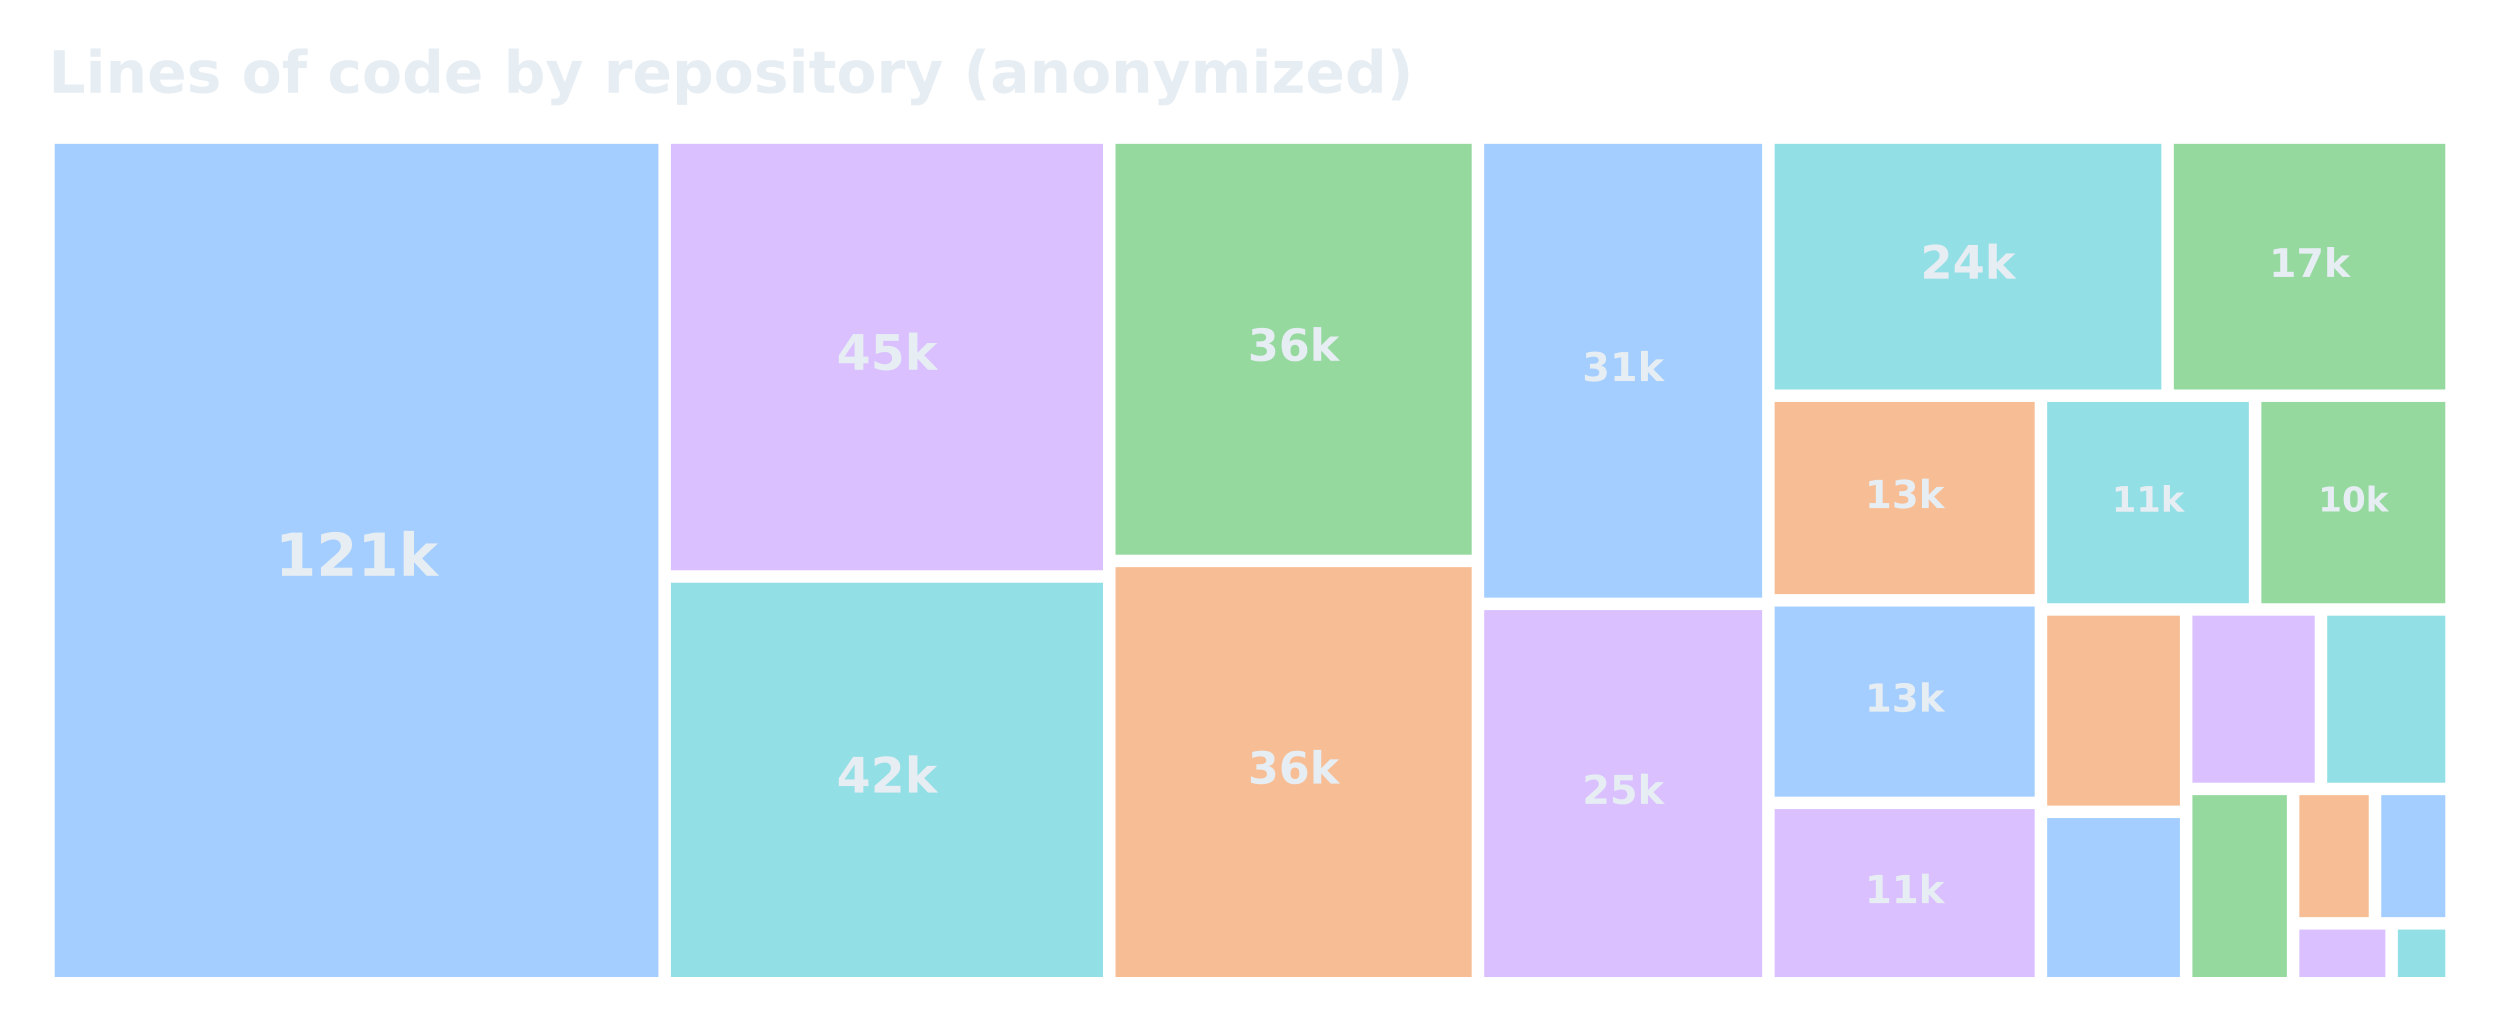
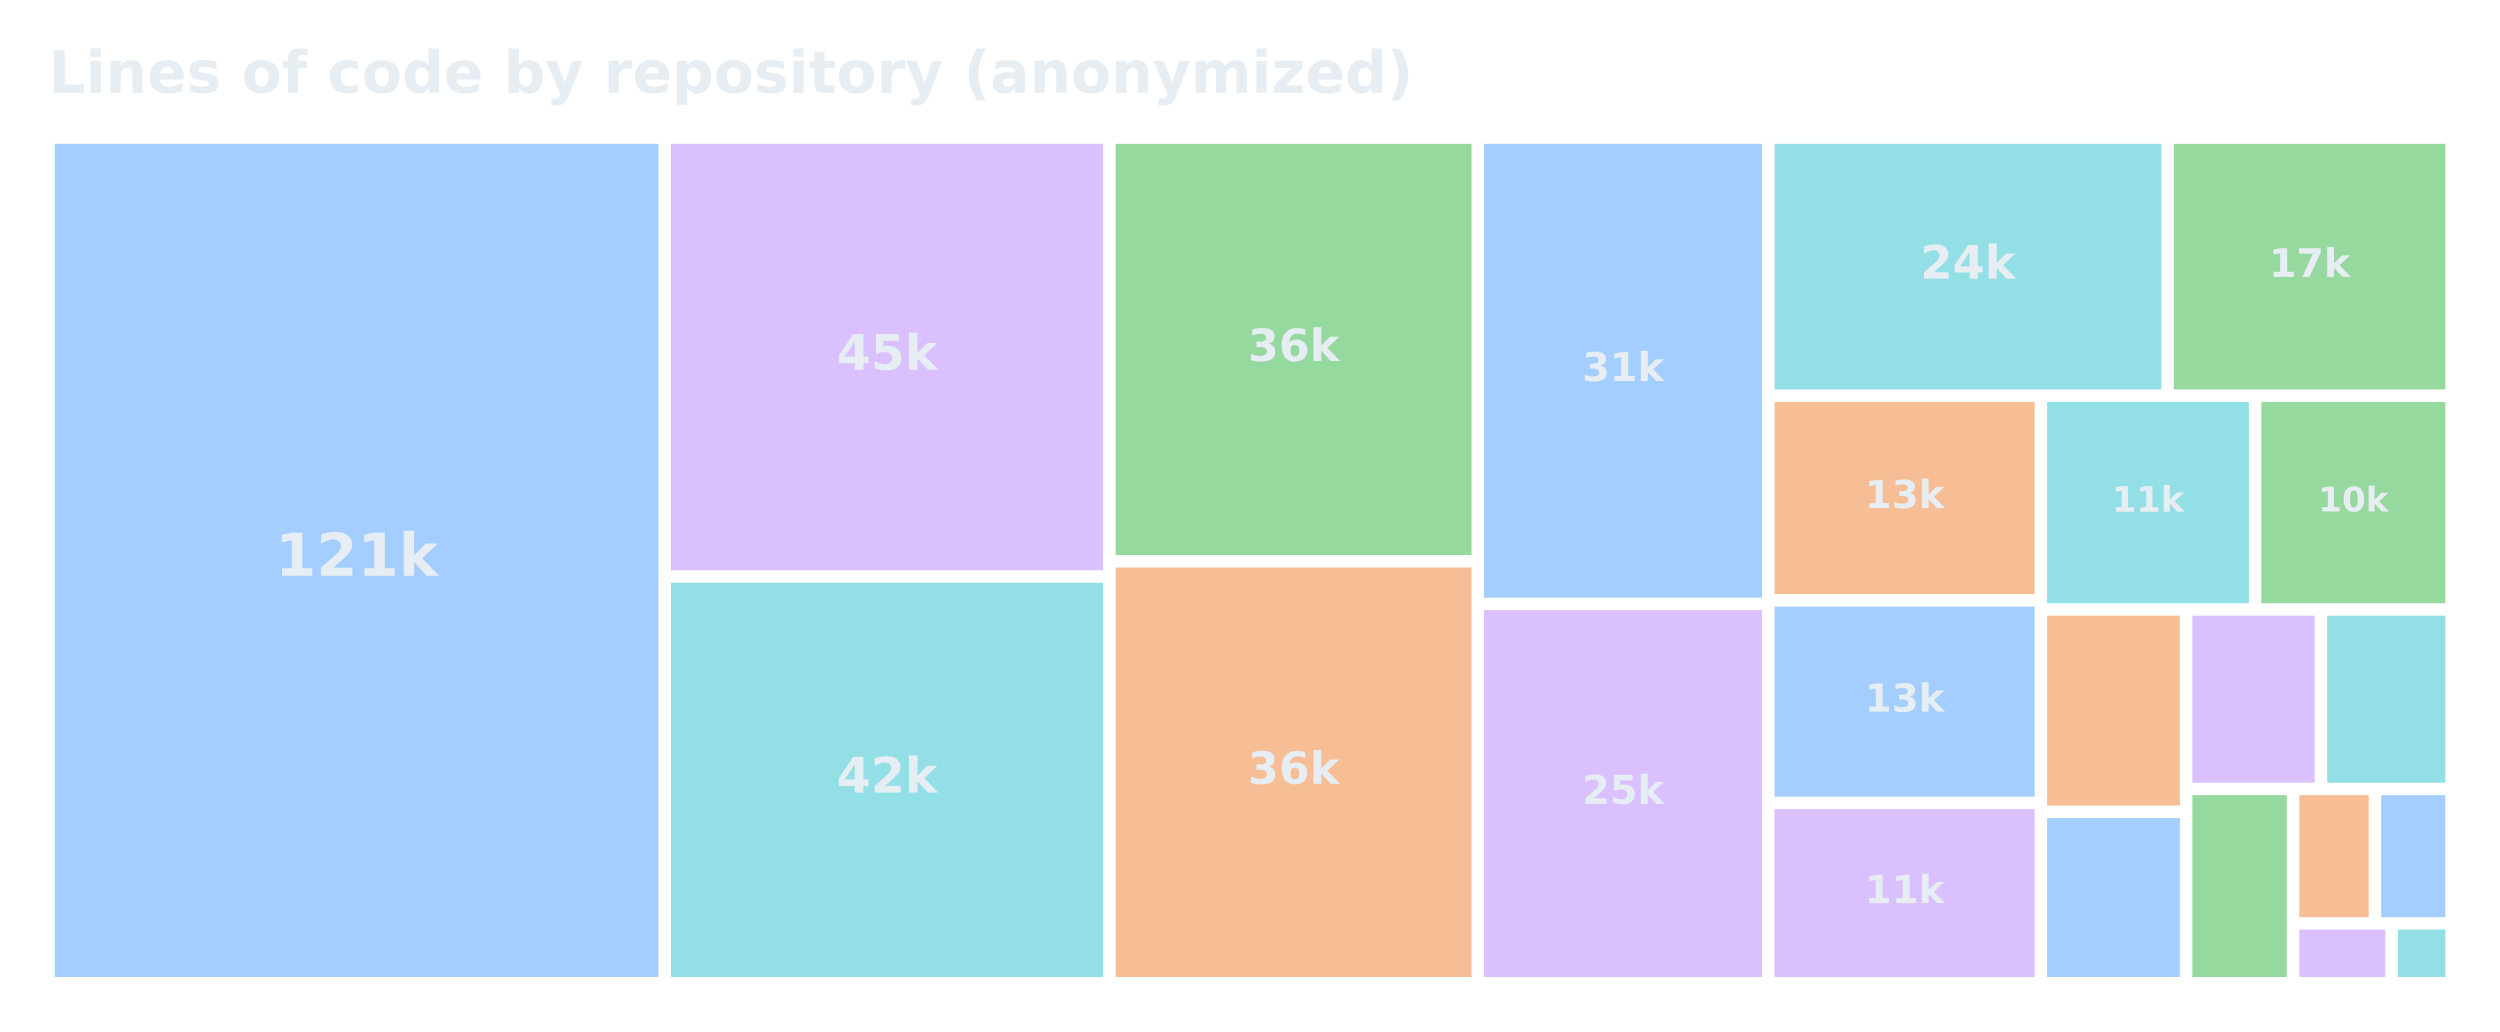
<svg xmlns="http://www.w3.org/2000/svg" xmlns:xlink="http://www.w3.org/1999/xlink" width="557.28pt" height="229.974pt" viewBox="0 0 557.28 229.974" version="1.1">
  <defs>
    <style type="text/css">*{stroke-linejoin: round; stroke-linecap: butt}</style>
  </defs>
  <g id="figure_1">
    <g id="patch_1">
      <path d="M 0 229.974  L 557.28 229.974  L 557.28 0  L 0 0  L 0 229.974  z " style="fill: none; opacity: 0" />
    </g>
    <g id="axes_1">
      <g id="patch_2">
-         <path d="M 12.195 32.064  L 146.766 32.064  L 146.766 217.788  L 12.195 217.788  z " clip-path="url(#pbf38016978)" style="fill: #58a6ff; opacity: 0.55" />
+         <path d="M 12.195 32.064  L 146.784 32.064  L 146.784 217.788  L 12.195 217.788  z " clip-path="url(#p0b5de54e0f)" style="fill: #58a6ff; opacity: 0.55" />
      </g>
      <g id="patch_3">
-         <path d="M 149.556 32.064  L 245.873 32.064  L 245.873 127.121  L 149.556 127.121  z " clip-path="url(#pbf38016978)" style="fill: #bc8cff; opacity: 0.55" />
+         <path d="M 149.574 32.064  L 245.904 32.064  L 245.904 127.121  L 149.574 127.121  z " clip-path="url(#p0b5de54e0f)" style="fill: #bc8cff; opacity: 0.55" />
      </g>
      <g id="patch_4">
-         <path d="M 149.556 129.893  L 245.873 129.893  L 245.873 217.788  L 149.556 217.788  z " clip-path="url(#pbf38016978)" style="fill: #39c5cf; opacity: 0.55" />
+         <path d="M 149.574 129.893  L 245.904 129.893  L 245.904 217.788  L 149.574 217.788  z " clip-path="url(#p0b5de54e0f)" style="fill: #39c5cf; opacity: 0.55" />
      </g>
      <g id="patch_5">
-         <path d="M 248.663 32.064  L 328.054 32.064  L 328.054 123.648  L 248.663 123.648  z " clip-path="url(#pbf38016978)" style="fill: #3fb950; opacity: 0.55" />
+         <path d="M 248.694 32.064  L 328.025 32.064  L 328.025 123.73  L 248.694 123.73  z " clip-path="url(#p0b5de54e0f)" style="fill: #3fb950; opacity: 0.55" />
      </g>
      <g id="patch_6">
-         <path d="M 248.663 126.42  L 328.054 126.42  L 328.054 217.788  L 248.663 217.788  z " clip-path="url(#pbf38016978)" style="fill: #f0883e; opacity: 0.55" />
+         <path d="M 248.694 126.502  L 328.025 126.502  L 328.025 217.788  L 248.694 217.788  z " clip-path="url(#p0b5de54e0f)" style="fill: #f0883e; opacity: 0.55" />
      </g>
      <g id="patch_7">
-         <path d="M 330.844 32.064  L 392.803 32.064  L 392.803 133.229  L 330.844 133.229  z " clip-path="url(#pbf38016978)" style="fill: #58a6ff; opacity: 0.55" />
+         <path d="M 330.815 32.064  L 392.783 32.064  L 392.783 133.229  L 330.815 133.229  z " clip-path="url(#p0b5de54e0f)" style="fill: #58a6ff; opacity: 0.55" />
      </g>
      <g id="patch_8">
-         <path d="M 330.844 136.001  L 392.803 136.001  L 392.803 217.788  L 330.844 217.788  z " clip-path="url(#pbf38016978)" style="fill: #bc8cff; opacity: 0.55" />
+         <path d="M 330.815 136.001  L 392.783 136.001  L 392.783 217.788  L 330.815 217.788  z " clip-path="url(#p0b5de54e0f)" style="fill: #bc8cff; opacity: 0.55" />
      </g>
      <g id="patch_9">
-         <path d="M 395.593 32.064  L 481.787 32.064  L 481.787 86.826  L 395.593 86.826  z " clip-path="url(#pbf38016978)" style="fill: #39c5cf; opacity: 0.55" />
+         <path d="M 395.573 32.064  L 481.778 32.064  L 481.778 86.826  L 395.573 86.826  z " clip-path="url(#p0b5de54e0f)" style="fill: #39c5cf; opacity: 0.55" />
      </g>
      <g id="patch_10">
-         <path d="M 484.577 32.064  L 545.085 32.064  L 545.085 86.826  L 484.577 86.826  z " clip-path="url(#pbf38016978)" style="fill: #3fb950; opacity: 0.55" />
+         <path d="M 484.568 32.064  L 545.085 32.064  L 545.085 86.826  L 484.568 86.826  z " clip-path="url(#p0b5de54e0f)" style="fill: #3fb950; opacity: 0.55" />
      </g>
      <g id="patch_11">
-         <path d="M 395.593 89.598  L 453.55 89.598  L 453.55 132.431  L 395.593 132.431  z " clip-path="url(#pbf38016978)" style="fill: #f0883e; opacity: 0.55" />
+         <path d="M 395.573 89.598  L 453.538 89.598  L 453.538 132.431  L 395.573 132.431  z " clip-path="url(#p0b5de54e0f)" style="fill: #f0883e; opacity: 0.55" />
      </g>
      <g id="patch_12">
-         <path d="M 395.593 135.203  L 453.55 135.203  L 453.55 177.583  L 395.593 177.583  z " clip-path="url(#pbf38016978)" style="fill: #58a6ff; opacity: 0.55" />
+         <path d="M 395.573 135.203  L 453.538 135.203  L 453.538 177.583  L 395.573 177.583  z " clip-path="url(#p0b5de54e0f)" style="fill: #58a6ff; opacity: 0.55" />
      </g>
      <g id="patch_13">
-         <path d="M 395.593 180.355  L 453.55 180.355  L 453.55 217.788  L 395.593 217.788  z " clip-path="url(#pbf38016978)" style="fill: #bc8cff; opacity: 0.55" />
+         <path d="M 395.573 180.355  L 453.538 180.355  L 453.538 217.788  L 395.573 217.788  z " clip-path="url(#p0b5de54e0f)" style="fill: #bc8cff; opacity: 0.55" />
      </g>
      <g id="patch_14">
-         <path d="M 456.34 89.598  L 501.297 89.598  L 501.297 134.472  L 456.34 134.472  z " clip-path="url(#pbf38016978)" style="fill: #39c5cf; opacity: 0.55" />
+         <path d="M 456.328 89.598  L 501.291 89.598  L 501.291 134.472  L 456.328 134.472  z " clip-path="url(#p0b5de54e0f)" style="fill: #39c5cf; opacity: 0.55" />
      </g>
      <g id="patch_15">
-         <path d="M 504.087 89.598  L 545.085 89.598  L 545.085 134.472  L 504.087 134.472  z " clip-path="url(#pbf38016978)" style="fill: #3fb950; opacity: 0.55" />
+         <path d="M 504.081 89.598  L 545.085 89.598  L 545.085 134.472  L 504.081 134.472  z " clip-path="url(#p0b5de54e0f)" style="fill: #3fb950; opacity: 0.55" />
      </g>
      <g id="patch_16">
-         <path d="M 456.34 137.244  L 485.927 137.244  L 485.927 179.584  L 456.34 179.584  z " clip-path="url(#pbf38016978)" style="fill: #f0883e; opacity: 0.55" />
+         <path d="M 456.328 137.244  L 485.919 137.244  L 485.919 179.584  L 456.328 179.584  z " clip-path="url(#p0b5de54e0f)" style="fill: #f0883e; opacity: 0.55" />
      </g>
      <g id="patch_17">
-         <path d="M 456.34 182.356  L 485.927 182.356  L 485.927 217.788  L 456.34 217.788  z " clip-path="url(#pbf38016978)" style="fill: #58a6ff; opacity: 0.55" />
+         <path d="M 456.328 182.356  L 485.919 182.356  L 485.919 217.788  L 456.328 217.788  z " clip-path="url(#p0b5de54e0f)" style="fill: #58a6ff; opacity: 0.55" />
      </g>
      <g id="patch_18">
-         <path d="M 488.717 137.244  L 515.973 137.244  L 515.973 174.474  L 488.717 174.474  z " clip-path="url(#pbf38016978)" style="fill: #bc8cff; opacity: 0.55" />
+         <path d="M 488.709 137.244  L 515.969 137.244  L 515.969 174.474  L 488.709 174.474  z " clip-path="url(#p0b5de54e0f)" style="fill: #bc8cff; opacity: 0.55" />
      </g>
      <g id="patch_19">
-         <path d="M 518.763 137.244  L 545.085 137.244  L 545.085 174.474  L 518.763 174.474  z " clip-path="url(#pbf38016978)" style="fill: #39c5cf; opacity: 0.55" />
+         <path d="M 518.759 137.244  L 545.085 137.244  L 545.085 174.474  L 518.759 174.474  z " clip-path="url(#p0b5de54e0f)" style="fill: #39c5cf; opacity: 0.55" />
      </g>
      <g id="patch_20">
-         <path d="M 488.717 177.246  L 509.767 177.246  L 509.767 217.788  L 488.717 217.788  z " clip-path="url(#pbf38016978)" style="fill: #3fb950; opacity: 0.55" />
+         <path d="M 488.709 177.246  L 509.763 177.246  L 509.763 217.788  L 488.709 217.788  z " clip-path="url(#p0b5de54e0f)" style="fill: #3fb950; opacity: 0.55" />
      </g>
      <g id="patch_21">
-         <path d="M 512.557 177.246  L 528.018 177.246  L 528.018 204.443  L 512.557 204.443  z " clip-path="url(#pbf38016978)" style="fill: #f0883e; opacity: 0.55" />
+         <path d="M 512.553 177.246  L 528.015 177.246  L 528.015 204.443  L 512.553 204.443  z " clip-path="url(#p0b5de54e0f)" style="fill: #f0883e; opacity: 0.55" />
      </g>
      <g id="patch_22">
-         <path d="M 530.808 177.246  L 545.085 177.246  L 545.085 204.443  L 530.808 204.443  z " clip-path="url(#pbf38016978)" style="fill: #58a6ff; opacity: 0.55" />
+         <path d="M 530.805 177.246  L 545.085 177.246  L 545.085 204.443  L 530.805 204.443  z " clip-path="url(#p0b5de54e0f)" style="fill: #58a6ff; opacity: 0.55" />
      </g>
      <g id="patch_23">
-         <path d="M 512.557 207.215  L 531.724 207.215  L 531.724 217.788  L 512.557 217.788  z " clip-path="url(#pbf38016978)" style="fill: #bc8cff; opacity: 0.55" />
+         <path d="M 512.553 207.215  L 531.722 207.215  L 531.722 217.788  L 512.553 217.788  z " clip-path="url(#p0b5de54e0f)" style="fill: #bc8cff; opacity: 0.55" />
      </g>
      <g id="patch_24">
-         <path d="M 534.514 207.215  L 545.085 207.215  L 545.085 217.788  L 534.514 217.788  z " clip-path="url(#pbf38016978)" style="fill: #39c5cf; opacity: 0.55" />
+         <path d="M 534.512 207.215  L 545.085 207.215  L 545.085 217.788  L 534.512 217.788  z " clip-path="url(#p0b5de54e0f)" style="fill: #39c5cf; opacity: 0.55" />
      </g>
      <g id="text_1">
-         <g style="fill: #e6edf3" transform="translate(61.30746 128.3568) scale(0.132056 -0.132056)">
+         <g style="fill: #e6edf3" transform="translate(61.31503 128.3571) scale(0.132066 -0.132066)">
          <defs>
            <path id="DejaVuSans-Bold-14" d="M 750 831  L 1813 831  L 1813 3847  L 722 3622  L 722 4441  L 1806 4666  L 2950 4666  L 2950 831  L 4013 831  L 4013 0  L 750 0  L 750 831  z " transform="scale(0.015625)" />
            <path id="DejaVuSans-Bold-15" d="M 1844 884  L 3897 884  L 3897 0  L 506 0  L 506 884  L 2209 2388  Q 2438 2594 2547 2791  Q 2656 2988 2656 3200  Q 2656 3528 2436 3728  Q 2216 3928 1850 3928  Q 1569 3928 1234 3808  Q 900 3688 519 3450  L 519 4475  Q 925 4609 1322 4679  Q 1719 4750 2100 4750  Q 2938 4750 3402 4381  Q 3866 4013 3866 3353  Q 3866 2972 3669 2642  Q 3472 2313 2841 1759  L 1844 884  z " transform="scale(0.015625)" />
            <path id="DejaVuSans-Bold-4e" d="M 538 4863  L 1656 4863  L 1656 2216  L 2944 3500  L 4244 3500  L 2534 1894  L 4378 0  L 3022 0  L 1656 1459  L 1656 0  L 538 0  L 538 4863  z " transform="scale(0.015625)" />
          </defs>
          <use xlink:href="#DejaVuSans-Bold-14" />
          <use xlink:href="#DejaVuSans-Bold-15" transform="translate(69.57812 0)" />
          <use xlink:href="#DejaVuSans-Bold-14" transform="translate(139.1562 0)" />
          <use xlink:href="#DejaVuSans-Bold-4e" transform="translate(208.7344 0)" />
        </g>
      </g>
      <g id="text_2">
-         <g style="fill: #e6edf3" transform="translate(186.4852 82.42954) scale(0.109203 -0.109203)">
+         <g style="fill: #e6edf3" transform="translate(186.5091 82.42974) scale(0.109211 -0.109211)">
          <defs>
            <path id="DejaVuSans-Bold-17" d="M 2356 3675  L 1038 1722  L 2356 1722  L 2356 3675  z M 2156 4666  L 3494 4666  L 3494 1722  L 4159 1722  L 4159 850  L 3494 850  L 3494 0  L 2356 0  L 2356 850  L 288 850  L 288 1881  L 2156 4666  z " transform="scale(0.015625)" />
            <path id="DejaVuSans-Bold-18" d="M 678 4666  L 3669 4666  L 3669 3781  L 1638 3781  L 1638 3059  Q 1775 3097 1914 3117  Q 2053 3138 2203 3138  Q 3056 3138 3531 2711  Q 4006 2284 4006 1522  Q 4006 766 3489 337  Q 2972 -91 2053 -91  Q 1656 -91 1267 -14  Q 878 63 494 219  L 494 1166  Q 875 947 1217 837  Q 1559 728 1863 728  Q 2300 728 2551 942  Q 2803 1156 2803 1522  Q 2803 1891 2551 2103  Q 2300 2316 1863 2316  Q 1603 2316 1309 2248  Q 1016 2181 678 2041  L 678 4666  z " transform="scale(0.015625)" />
          </defs>
          <use xlink:href="#DejaVuSans-Bold-17" />
          <use xlink:href="#DejaVuSans-Bold-18" transform="translate(69.57812 0)" />
          <use xlink:href="#DejaVuSans-Bold-4e" transform="translate(139.1562 0)" />
        </g>
      </g>
      <g id="text_3">
-         <g style="fill: #e6edf3" transform="translate(186.4852 176.6775) scale(0.109203 -0.109203)">
+         <g style="fill: #e6edf3" transform="translate(186.5091 176.6777) scale(0.109211 -0.109211)">
          <use xlink:href="#DejaVuSans-Bold-17" />
          <use xlink:href="#DejaVuSans-Bold-15" transform="translate(69.57812 0)" />
          <use xlink:href="#DejaVuSans-Bold-4e" transform="translate(139.1562 0)" />
        </g>
      </g>
      <g id="text_4">
-         <g style="fill: #e6edf3" transform="translate(278.1689 80.43069) scale(0.099093 -0.099093)">
+         <g style="fill: #e6edf3" transform="translate(278.1738 80.47036) scale(0.099057 -0.099057)">
          <defs>
            <path id="DejaVuSans-Bold-16" d="M 2981 2516  Q 3453 2394 3698 2092  Q 3944 1791 3944 1325  Q 3944 631 3412 270  Q 2881 -91 1863 -91  Q 1503 -91 1142 -33  Q 781 25 428 141  L 428 1069  Q 766 900 1098 814  Q 1431 728 1753 728  Q 2231 728 2486 893  Q 2741 1059 2741 1369  Q 2741 1688 2480 1852  Q 2219 2016 1709 2016  L 1228 2016  L 1228 2791  L 1734 2791  Q 2188 2791 2409 2933  Q 2631 3075 2631 3366  Q 2631 3634 2415 3781  Q 2200 3928 1806 3928  Q 1516 3928 1219 3862  Q 922 3797 628 3669  L 628 4550  Q 984 4650 1334 4700  Q 1684 4750 2022 4750  Q 2931 4750 3382 4451  Q 3834 4153 3834 3553  Q 3834 3144 3618 2883  Q 3403 2622 2981 2516  z " transform="scale(0.015625)" />
            <path id="DejaVuSans-Bold-19" d="M 2316 2303  Q 2000 2303 1842 2098  Q 1684 1894 1684 1484  Q 1684 1075 1842 870  Q 2000 666 2316 666  Q 2634 666 2792 870  Q 2950 1075 2950 1484  Q 2950 1894 2792 2098  Q 2634 2303 2316 2303  z M 3803 4544  L 3803 3681  Q 3506 3822 3243 3889  Q 2981 3956 2731 3956  Q 2194 3956 1894 3657  Q 1594 3359 1544 2772  Q 1750 2925 1990 3001  Q 2231 3078 2516 3078  Q 3231 3078 3670 2659  Q 4109 2241 4109 1563  Q 4109 813 3618 361  Q 3128 -91 2303 -91  Q 1394 -91 895 523  Q 397 1138 397 2266  Q 397 3422 980 4083  Q 1563 4744 2578 4744  Q 2900 4744 3203 4694  Q 3506 4644 3803 4544  z " transform="scale(0.015625)" />
          </defs>
          <use xlink:href="#DejaVuSans-Bold-16" />
          <use xlink:href="#DejaVuSans-Bold-19" transform="translate(69.57812 0)" />
          <use xlink:href="#DejaVuSans-Bold-4e" transform="translate(139.1562 0)" />
        </g>
      </g>
      <g id="text_5">
-         <g style="fill: #e6edf3" transform="translate(278.1689 174.6787) scale(0.099093 -0.099093)">
+         <g style="fill: #e6edf3" transform="translate(278.1738 174.7184) scale(0.099057 -0.099057)">
          <use xlink:href="#DejaVuSans-Bold-16" />
          <use xlink:href="#DejaVuSans-Bold-19" transform="translate(69.57812 0)" />
          <use xlink:href="#DejaVuSans-Bold-4e" transform="translate(139.1562 0)" />
        </g>
      </g>
      <g id="text_6">
-         <g style="fill: #e6edf3" transform="translate(352.7051 84.9506) scale(0.088679 -0.088679)">
+         <g style="fill: #e6edf3" transform="translate(352.6802 84.95073) scale(0.088685 -0.088685)">
          <use xlink:href="#DejaVuSans-Bold-16" />
          <use xlink:href="#DejaVuSans-Bold-14" transform="translate(69.57812 0)" />
          <use xlink:href="#DejaVuSans-Bold-4e" transform="translate(139.1562 0)" />
        </g>
      </g>
      <g id="text_7">
-         <g style="fill: #e6edf3" transform="translate(352.7051 179.1986) scale(0.088679 -0.088679)">
+         <g style="fill: #e6edf3" transform="translate(352.6802 179.1987) scale(0.088685 -0.088685)">
          <use xlink:href="#DejaVuSans-Bold-15" />
          <use xlink:href="#DejaVuSans-Bold-18" transform="translate(69.57812 0)" />
          <use xlink:href="#DejaVuSans-Bold-4e" transform="translate(139.1562 0)" />
        </g>
      </g>
      <g id="text_8">
-         <g style="fill: #e6edf3" transform="translate(428.0827 62.12523) scale(0.103156 -0.103156)">
+         <g style="fill: #e6edf3" transform="translate(428.0677 62.12541) scale(0.103163 -0.103163)">
          <use xlink:href="#DejaVuSans-Bold-15" />
          <use xlink:href="#DejaVuSans-Bold-17" transform="translate(69.57812 0)" />
          <use xlink:href="#DejaVuSans-Bold-4e" transform="translate(139.1562 0)" />
        </g>
      </g>
      <g id="text_9">
-         <g style="fill: #e6edf3" transform="translate(505.8011 61.7266) scale(0.087813 -0.087813)">
+         <g style="fill: #e6edf3" transform="translate(505.7965 61.72673) scale(0.087818 -0.087818)">
          <defs>
            <path id="DejaVuSans-Bold-1a" d="M 428 4666  L 3944 4666  L 3944 3988  L 2125 0  L 953 0  L 2675 3781  L 428 3781  L 428 4666  z " transform="scale(0.015625)" />
          </defs>
          <use xlink:href="#DejaVuSans-Bold-14" />
          <use xlink:href="#DejaVuSans-Bold-1a" transform="translate(69.57812 0)" />
          <use xlink:href="#DejaVuSans-Bold-4e" transform="translate(139.1562 0)" />
        </g>
      </g>
      <g id="text_10">
-         <g style="fill: #e6edf3" transform="translate(415.6988 113.2566) scale(0.086288 -0.086288)">
+         <g style="fill: #e6edf3" transform="translate(415.6822 113.2567) scale(0.086293 -0.086293)">
          <use xlink:href="#DejaVuSans-Bold-14" />
          <use xlink:href="#DejaVuSans-Bold-16" transform="translate(69.57812 0)" />
          <use xlink:href="#DejaVuSans-Bold-4e" transform="translate(139.1562 0)" />
        </g>
      </g>
      <g id="text_11">
-         <g style="fill: #e6edf3" transform="translate(415.6988 158.635) scale(0.086288 -0.086288)">
+         <g style="fill: #e6edf3" transform="translate(415.6822 158.6351) scale(0.086293 -0.086293)">
          <use xlink:href="#DejaVuSans-Bold-14" />
          <use xlink:href="#DejaVuSans-Bold-16" transform="translate(69.57812 0)" />
          <use xlink:href="#DejaVuSans-Bold-4e" transform="translate(139.1562 0)" />
        </g>
      </g>
      <g id="text_12">
-         <g style="fill: #e6edf3" transform="translate(415.6988 201.3134) scale(0.086288 -0.086288)">
+         <g style="fill: #e6edf3" transform="translate(415.6822 201.3135) scale(0.086293 -0.086293)">
          <use xlink:href="#DejaVuSans-Bold-14" />
          <use xlink:href="#DejaVuSans-Bold-14" transform="translate(69.57812 0)" />
          <use xlink:href="#DejaVuSans-Bold-4e" transform="translate(139.1562 0)" />
        </g>
      </g>
      <g id="text_13">
-         <g style="fill: #e6edf3" transform="translate(470.7439 114.0754) scale(0.078523 -0.078523)">
+         <g style="fill: #e6edf3" transform="translate(470.7346 114.0755) scale(0.078526 -0.078526)">
          <use xlink:href="#DejaVuSans-Bold-14" />
          <use xlink:href="#DejaVuSans-Bold-14" transform="translate(69.57812 0)" />
          <use xlink:href="#DejaVuSans-Bold-4e" transform="translate(139.1562 0)" />
        </g>
      </g>
      <g id="text_14">
-         <g style="fill: #e6edf3" transform="translate(516.7547 114.014) scale(0.076158 -0.076158)">
+         <g style="fill: #e6edf3" transform="translate(516.7514 114.014) scale(0.076161 -0.076161)">
          <defs>
            <path id="DejaVuSans-Bold-13" d="M 2944 2338  Q 2944 3213 2780 3570  Q 2616 3928 2228 3928  Q 1841 3928 1675 3570  Q 1509 3213 1509 2338  Q 1509 1453 1675 1090  Q 1841 728 2228 728  Q 2613 728 2778 1090  Q 2944 1453 2944 2338  z M 4147 2328  Q 4147 1169 3647 539  Q 3147 -91 2228 -91  Q 1306 -91 806 539  Q 306 1169 306 2328  Q 306 3491 806 4120  Q 1306 4750 2228 4750  Q 3147 4750 3647 4120  Q 4147 3491 4147 2328  z " transform="scale(0.015625)" />
          </defs>
          <use xlink:href="#DejaVuSans-Bold-14" />
          <use xlink:href="#DejaVuSans-Bold-13" transform="translate(69.57812 0)" />
          <use xlink:href="#DejaVuSans-Bold-4e" transform="translate(139.1562 0)" />
        </g>
      </g>
      <g id="text_15">
        <g style="fill: #e6edf3" transform="translate(10.8 20.67797) scale(0.13 -0.13)">
          <defs>
            <path id="DejaVuSans-Bold-2f" d="M 588 4666  L 1791 4666  L 1791 909  L 3903 909  L 3903 0  L 588 0  L 588 4666  z " transform="scale(0.015625)" />
            <path id="DejaVuSans-Bold-4c" d="M 538 3500  L 1656 3500  L 1656 0  L 538 0  L 538 3500  z M 538 4863  L 1656 4863  L 1656 3950  L 538 3950  L 538 4863  z " transform="scale(0.015625)" />
            <path id="DejaVuSans-Bold-51" d="M 4056 2131  L 4056 0  L 2931 0  L 2931 347  L 2931 1631  Q 2931 2084 2911 2256  Q 2891 2428 2841 2509  Q 2775 2619 2662 2680  Q 2550 2741 2406 2741  Q 2056 2741 1856 2470  Q 1656 2200 1656 1722  L 1656 0  L 538 0  L 538 3500  L 1656 3500  L 1656 2988  Q 1909 3294 2193 3439  Q 2478 3584 2822 3584  Q 3428 3584 3742 3212  Q 4056 2841 4056 2131  z " transform="scale(0.015625)" />
            <path id="DejaVuSans-Bold-48" d="M 4031 1759  L 4031 1441  L 1416 1441  Q 1456 1047 1700 850  Q 1944 653 2381 653  Q 2734 653 3104 758  Q 3475 863 3866 1075  L 3866 213  Q 3469 63 3072 -14  Q 2675 -91 2278 -91  Q 1328 -91 801 392  Q 275 875 275 1747  Q 275 2603 792 3093  Q 1309 3584 2216 3584  Q 3041 3584 3536 3087  Q 4031 2591 4031 1759  z M 2881 2131  Q 2881 2450 2695 2645  Q 2509 2841 2209 2841  Q 1884 2841 1681 2658  Q 1478 2475 1428 2131  L 2881 2131  z " transform="scale(0.015625)" />
            <path id="DejaVuSans-Bold-56" d="M 3272 3391  L 3272 2541  Q 2913 2691 2578 2766  Q 2244 2841 1947 2841  Q 1628 2841 1473 2761  Q 1319 2681 1319 2516  Q 1319 2381 1436 2309  Q 1553 2238 1856 2203  L 2053 2175  Q 2913 2066 3209 1816  Q 3506 1566 3506 1031  Q 3506 472 3093 190  Q 2681 -91 1863 -91  Q 1516 -91 1145 -36  Q 775 19 384 128  L 384 978  Q 719 816 1070 734  Q 1422 653 1784 653  Q 2113 653 2278 743  Q 2444 834 2444 1013  Q 2444 1163 2330 1236  Q 2216 1309 1875 1350  L 1678 1375  Q 931 1469 631 1722  Q 331 1975 331 2491  Q 331 3047 712 3315  Q 1094 3584 1881 3584  Q 2191 3584 2531 3537  Q 2872 3491 3272 3391  z " transform="scale(0.015625)" />
            <path id="DejaVuSans-Bold-3" transform="scale(0.015625)" />
            <path id="DejaVuSans-Bold-52" d="M 2203 2784  Q 1831 2784 1636 2517  Q 1441 2250 1441 1747  Q 1441 1244 1636 976  Q 1831 709 2203 709  Q 2569 709 2762 976  Q 2956 1244 2956 1747  Q 2956 2250 2762 2517  Q 2569 2784 2203 2784  z M 2203 3584  Q 3106 3584 3614 3096  Q 4122 2609 4122 1747  Q 4122 884 3614 396  Q 3106 -91 2203 -91  Q 1297 -91 786 396  Q 275 884 275 1747  Q 275 2609 786 3096  Q 1297 3584 2203 3584  z " transform="scale(0.015625)" />
            <path id="DejaVuSans-Bold-49" d="M 2841 4863  L 2841 4128  L 2222 4128  Q 1984 4128 1890 4042  Q 1797 3956 1797 3744  L 1797 3500  L 2753 3500  L 2753 2700  L 1797 2700  L 1797 0  L 678 0  L 678 2700  L 122 2700  L 122 3500  L 678 3500  L 678 3744  Q 678 4316 997 4589  Q 1316 4863 1984 4863  L 2841 4863  z " transform="scale(0.015625)" />
            <path id="DejaVuSans-Bold-46" d="M 3366 3391  L 3366 2478  Q 3138 2634 2908 2709  Q 2678 2784 2431 2784  Q 1963 2784 1702 2511  Q 1441 2238 1441 1747  Q 1441 1256 1702 982  Q 1963 709 2431 709  Q 2694 709 2930 787  Q 3166 866 3366 1019  L 3366 103  Q 3103 6 2833 -42  Q 2563 -91 2291 -91  Q 1344 -91 809 395  Q 275 881 275 1747  Q 275 2613 809 3098  Q 1344 3584 2291 3584  Q 2566 3584 2833 3536  Q 3100 3488 3366 3391  z " transform="scale(0.015625)" />
            <path id="DejaVuSans-Bold-47" d="M 2919 2988  L 2919 4863  L 4044 4863  L 4044 0  L 2919 0  L 2919 506  Q 2688 197 2409 53  Q 2131 -91 1766 -91  Q 1119 -91 703 423  Q 288 938 288 1747  Q 288 2556 703 3070  Q 1119 3584 1766 3584  Q 2128 3584 2408 3439  Q 2688 3294 2919 2988  z M 2181 722  Q 2541 722 2730 984  Q 2919 1247 2919 1747  Q 2919 2247 2730 2509  Q 2541 2772 2181 2772  Q 1825 2772 1636 2509  Q 1447 2247 1447 1747  Q 1447 1247 1636 984  Q 1825 722 2181 722  z " transform="scale(0.015625)" />
            <path id="DejaVuSans-Bold-45" d="M 2400 722  Q 2759 722 2948 984  Q 3138 1247 3138 1747  Q 3138 2247 2948 2509  Q 2759 2772 2400 2772  Q 2041 2772 1848 2508  Q 1656 2244 1656 1747  Q 1656 1250 1848 986  Q 2041 722 2400 722  z M 1656 2988  Q 1888 3294 2169 3439  Q 2450 3584 2816 3584  Q 3463 3584 3878 3070  Q 4294 2556 4294 1747  Q 4294 938 3878 423  Q 3463 -91 2816 -91  Q 2450 -91 2169 54  Q 1888 200 1656 506  L 1656 0  L 538 0  L 538 4863  L 1656 4863  L 1656 2988  z " transform="scale(0.015625)" />
            <path id="DejaVuSans-Bold-5c" d="M 78 3500  L 1197 3500  L 2138 1125  L 2938 3500  L 4056 3500  L 2584 -331  Q 2363 -916 2067 -1148  Q 1772 -1381 1288 -1381  L 641 -1381  L 641 -647  L 991 -647  Q 1275 -647 1404 -556  Q 1534 -466 1606 -231  L 1638 -134  L 78 3500  z " transform="scale(0.015625)" />
            <path id="DejaVuSans-Bold-55" d="M 3138 2547  Q 2991 2616 2845 2648  Q 2700 2681 2553 2681  Q 2122 2681 1889 2404  Q 1656 2128 1656 1613  L 1656 0  L 538 0  L 538 3500  L 1656 3500  L 1656 2925  Q 1872 3269 2151 3426  Q 2431 3584 2822 3584  Q 2878 3584 2943 3579  Q 3009 3575 3134 3559  L 3138 2547  z " transform="scale(0.015625)" />
            <path id="DejaVuSans-Bold-53" d="M 1656 506  L 1656 -1331  L 538 -1331  L 538 3500  L 1656 3500  L 1656 2988  Q 1888 3294 2169 3439  Q 2450 3584 2816 3584  Q 3463 3584 3878 3070  Q 4294 2556 4294 1747  Q 4294 938 3878 423  Q 3463 -91 2816 -91  Q 2450 -91 2169 54  Q 1888 200 1656 506  z M 2400 2772  Q 2041 2772 1848 2508  Q 1656 2244 1656 1747  Q 1656 1250 1848 986  Q 2041 722 2400 722  Q 2759 722 2948 984  Q 3138 1247 3138 1747  Q 3138 2247 2948 2509  Q 2759 2772 2400 2772  z " transform="scale(0.015625)" />
            <path id="DejaVuSans-Bold-57" d="M 1759 4494  L 1759 3500  L 2913 3500  L 2913 2700  L 1759 2700  L 1759 1216  Q 1759 972 1856 886  Q 1953 800 2241 800  L 2816 800  L 2816 0  L 1856 0  Q 1194 0 917 276  Q 641 553 641 1216  L 641 2700  L 84 2700  L 84 3500  L 641 3500  L 641 4494  L 1759 4494  z " transform="scale(0.015625)" />
            <path id="DejaVuSans-Bold-b" d="M 2413 -844  L 1484 -844  Q 1006 -72 778 623  Q 550 1319 550 2003  Q 550 2688 779 3389  Q 1009 4091 1484 4856  L 2413 4856  Q 2013 4116 1813 3408  Q 1613 2700 1613 2009  Q 1613 1319 1811 609  Q 2009 -100 2413 -844  z " transform="scale(0.015625)" />
            <path id="DejaVuSans-Bold-44" d="M 2106 1575  Q 1756 1575 1579 1456  Q 1403 1338 1403 1106  Q 1403 894 1545 773  Q 1688 653 1941 653  Q 2256 653 2472 879  Q 2688 1106 2688 1447  L 2688 1575  L 2106 1575  z M 3816 1997  L 3816 0  L 2688 0  L 2688 519  Q 2463 200 2181 54  Q 1900 -91 1497 -91  Q 953 -91 614 226  Q 275 544 275 1050  Q 275 1666 698 1953  Q 1122 2241 2028 2241  L 2688 2241  L 2688 2328  Q 2688 2594 2478 2717  Q 2269 2841 1825 2841  Q 1466 2841 1156 2769  Q 847 2697 581 2553  L 581 3406  Q 941 3494 1303 3539  Q 1666 3584 2028 3584  Q 2975 3584 3395 3211  Q 3816 2838 3816 1997  z " transform="scale(0.015625)" />
            <path id="DejaVuSans-Bold-50" d="M 3781 2919  Q 3994 3244 4286 3414  Q 4578 3584 4928 3584  Q 5531 3584 5847 3212  Q 6163 2841 6163 2131  L 6163 0  L 5038 0  L 5038 1825  Q 5041 1866 5042 1909  Q 5044 1953 5044 2034  Q 5044 2406 4934 2573  Q 4825 2741 4581 2741  Q 4263 2741 4089 2478  Q 3916 2216 3909 1719  L 3909 0  L 2784 0  L 2784 1825  Q 2784 2406 2684 2573  Q 2584 2741 2328 2741  Q 2006 2741 1831 2477  Q 1656 2213 1656 1722  L 1656 0  L 531 0  L 531 3500  L 1656 3500  L 1656 2988  Q 1863 3284 2130 3434  Q 2397 3584 2719 3584  Q 3081 3584 3359 3409  Q 3638 3234 3781 2919  z " transform="scale(0.015625)" />
            <path id="DejaVuSans-Bold-5d" d="M 366 3500  L 3419 3500  L 3419 2719  L 1575 800  L 3419 800  L 3419 0  L 288 0  L 288 781  L 2131 2700  L 366 2700  L 366 3500  z " transform="scale(0.015625)" />
            <path id="DejaVuSans-Bold-c" d="M 513 -844  Q 913 -100 1113 609  Q 1313 1319 1313 2009  Q 1313 2700 1113 3408  Q 913 4116 513 4856  L 1441 4856  Q 1916 4091 2145 3389  Q 2375 2688 2375 2003  Q 2375 1319 2147 623  Q 1919 -72 1441 -844  L 513 -844  z " transform="scale(0.015625)" />
          </defs>
          <use xlink:href="#DejaVuSans-Bold-2f" />
          <use xlink:href="#DejaVuSans-Bold-4c" transform="translate(63.71875 0)" />
          <use xlink:href="#DejaVuSans-Bold-51" transform="translate(98 0)" />
          <use xlink:href="#DejaVuSans-Bold-48" transform="translate(169.1875 0)" />
          <use xlink:href="#DejaVuSans-Bold-56" transform="translate(237.0156 0)" />
          <use xlink:href="#DejaVuSans-Bold-3" transform="translate(296.5312 0)" />
          <use xlink:href="#DejaVuSans-Bold-52" transform="translate(331.3438 0)" />
          <use xlink:href="#DejaVuSans-Bold-49" transform="translate(400.0469 0)" />
          <use xlink:href="#DejaVuSans-Bold-3" transform="translate(443.5469 0)" />
          <use xlink:href="#DejaVuSans-Bold-46" transform="translate(478.3594 0)" />
          <use xlink:href="#DejaVuSans-Bold-52" transform="translate(537.6406 0)" />
          <use xlink:href="#DejaVuSans-Bold-47" transform="translate(606.3438 0)" />
          <use xlink:href="#DejaVuSans-Bold-48" transform="translate(677.9219 0)" />
          <use xlink:href="#DejaVuSans-Bold-3" transform="translate(745.75 0)" />
          <use xlink:href="#DejaVuSans-Bold-45" transform="translate(780.5625 0)" />
          <use xlink:href="#DejaVuSans-Bold-5c" transform="translate(852.1406 0)" />
          <use xlink:href="#DejaVuSans-Bold-3" transform="translate(917.3281 0)" />
          <use xlink:href="#DejaVuSans-Bold-55" transform="translate(952.1406 0)" />
          <use xlink:href="#DejaVuSans-Bold-48" transform="translate(1001.453 0)" />
          <use xlink:href="#DejaVuSans-Bold-53" transform="translate(1069.281 0)" />
          <use xlink:href="#DejaVuSans-Bold-52" transform="translate(1140.859 0)" />
          <use xlink:href="#DejaVuSans-Bold-56" transform="translate(1209.562 0)" />
          <use xlink:href="#DejaVuSans-Bold-4c" transform="translate(1269.078 0)" />
          <use xlink:href="#DejaVuSans-Bold-57" transform="translate(1303.359 0)" />
          <use xlink:href="#DejaVuSans-Bold-52" transform="translate(1351.156 0)" />
          <use xlink:href="#DejaVuSans-Bold-55" transform="translate(1419.859 0)" />
          <use xlink:href="#DejaVuSans-Bold-5c" transform="translate(1469.172 0)" />
          <use xlink:href="#DejaVuSans-Bold-3" transform="translate(1534.359 0)" />
          <use xlink:href="#DejaVuSans-Bold-b" transform="translate(1569.172 0)" />
          <use xlink:href="#DejaVuSans-Bold-44" transform="translate(1614.875 0)" />
          <use xlink:href="#DejaVuSans-Bold-51" transform="translate(1682.359 0)" />
          <use xlink:href="#DejaVuSans-Bold-52" transform="translate(1753.547 0)" />
          <use xlink:href="#DejaVuSans-Bold-51" transform="translate(1822.25 0)" />
          <use xlink:href="#DejaVuSans-Bold-5c" transform="translate(1893.438 0)" />
          <use xlink:href="#DejaVuSans-Bold-50" transform="translate(1958.625 0)" />
          <use xlink:href="#DejaVuSans-Bold-4c" transform="translate(2062.828 0)" />
          <use xlink:href="#DejaVuSans-Bold-5d" transform="translate(2097.109 0)" />
          <use xlink:href="#DejaVuSans-Bold-48" transform="translate(2155.312 0)" />
          <use xlink:href="#DejaVuSans-Bold-47" transform="translate(2223.141 0)" />
          <use xlink:href="#DejaVuSans-Bold-c" transform="translate(2294.719 0)" />
        </g>
      </g>
    </g>
  </g>
  <defs>
-     <clipPath id="pbf38016978">
+     <clipPath id="p0b5de54e0f">
      <rect x="10.8" y="30.678" width="535.68" height="188.496" />
    </clipPath>
  </defs>
</svg>
